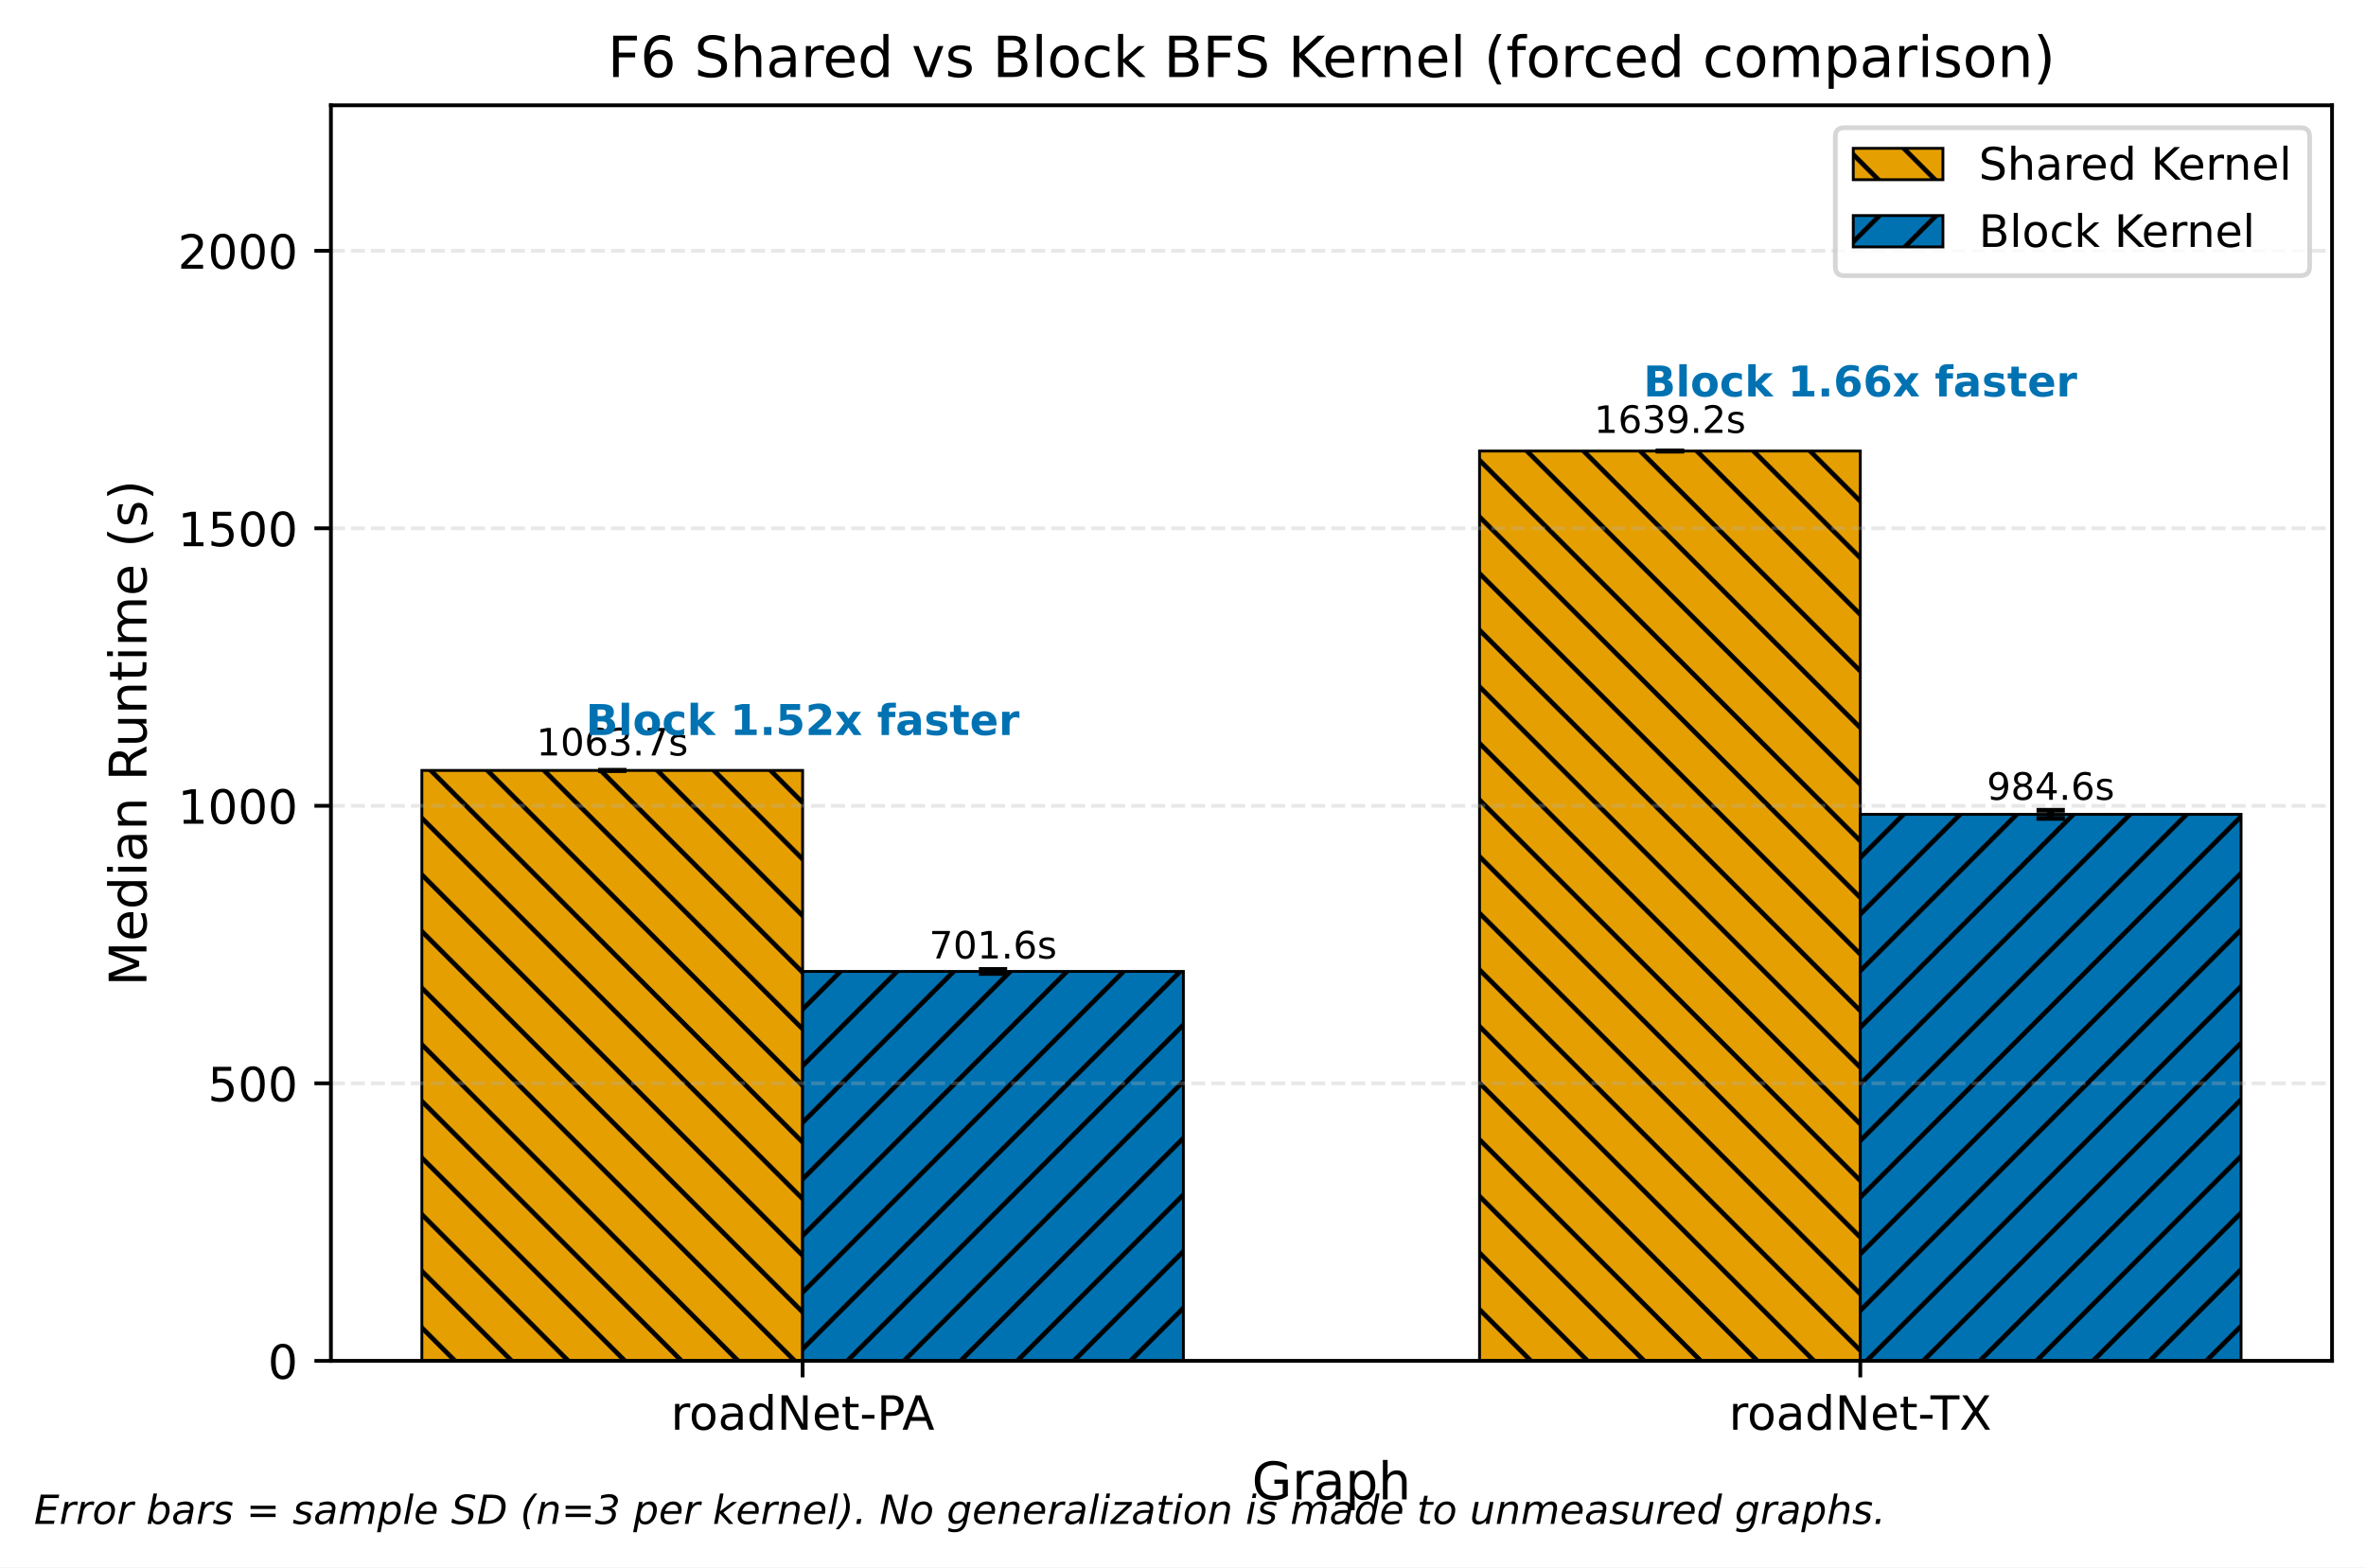
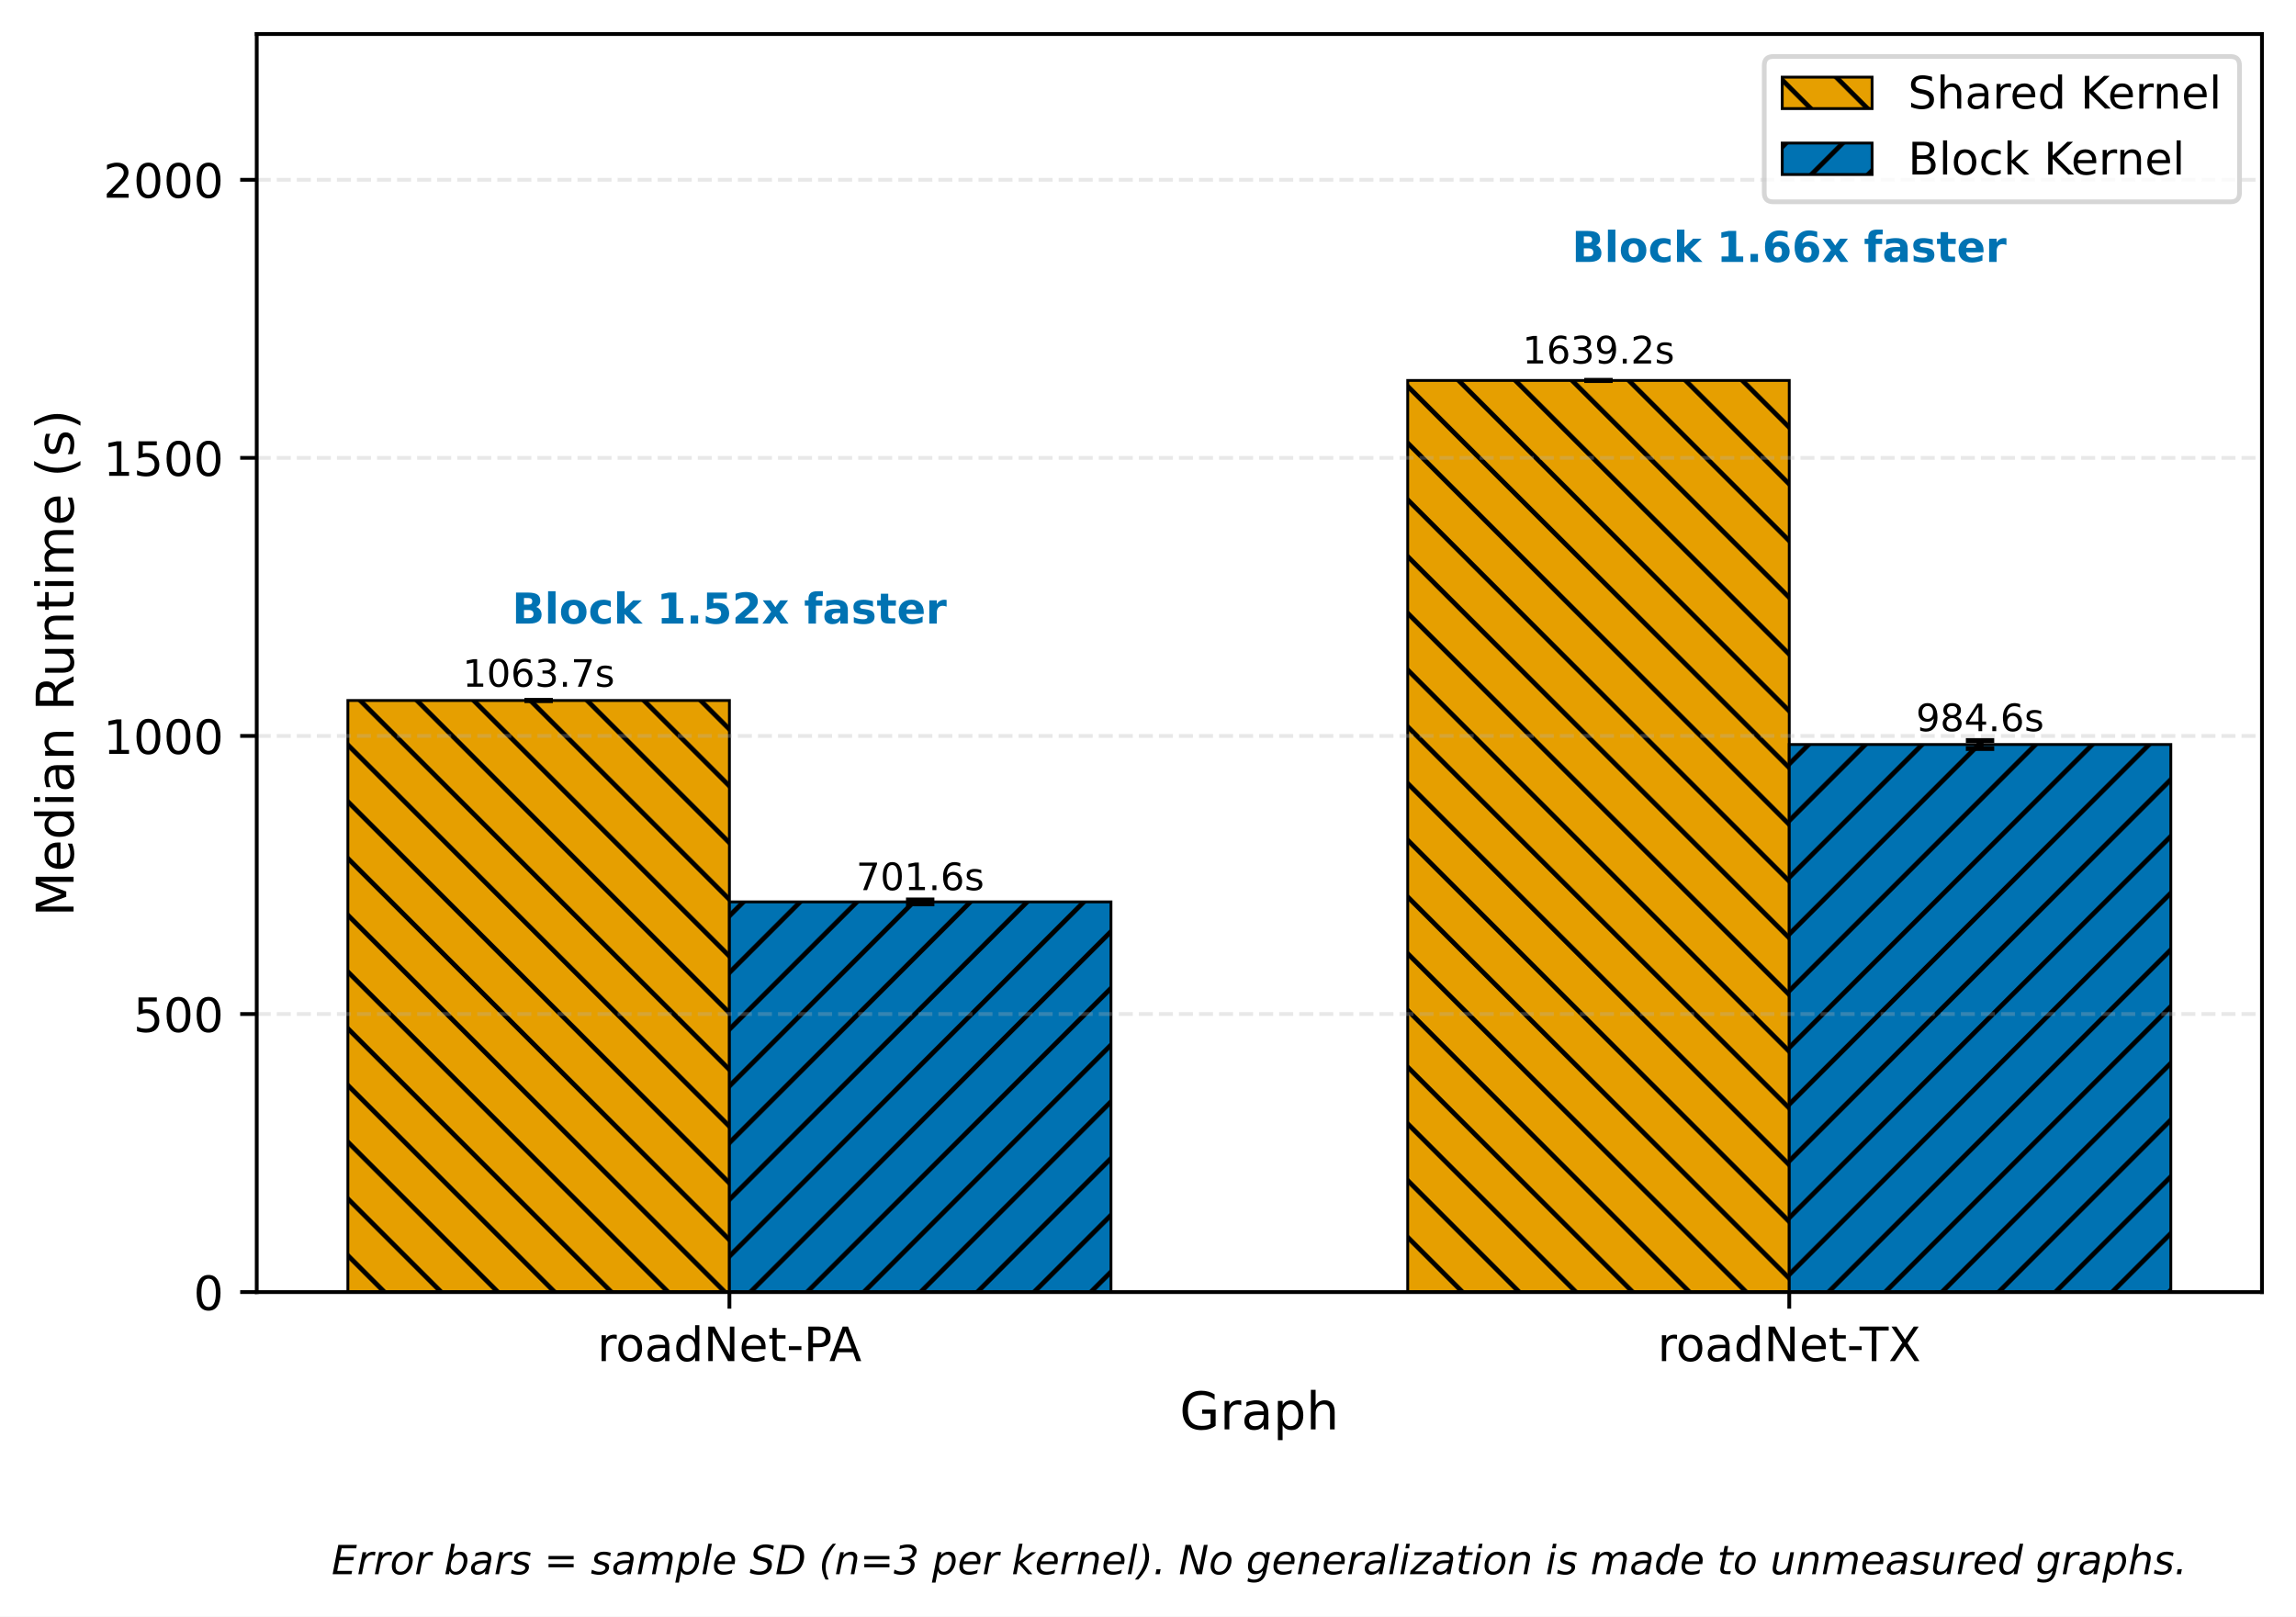
- <svg xmlns="http://www.w3.org/2000/svg" xmlns:xlink="http://www.w3.org/1999/xlink" width="501.408pt" height="332.232pt" viewBox="0 0 501.408 332.232" version="1.1">
+ <svg xmlns="http://www.w3.org/2000/svg" xmlns:xlink="http://www.w3.org/1999/xlink" width="485.576pt" height="341.961pt" viewBox="0 0 485.576 341.961" version="1.1">
  <defs>
    <style type="text/css">*{stroke-linejoin: round; stroke-linecap: butt}</style>
  </defs>
  <g id="figure_1">
    <g id="patch_1">
-       <path d="M 0 332.232  L 501.408 332.232  L 501.408 0  L 0 0  z " style="fill: #ffffff" />
+       <path d="M 0 341.961 L 485.576 341.961 L 485.576 0 L 0 0 z " style="fill: #ffffff" />
    </g>
    <g id="axes_1">
      <g id="patch_2">
-         <path d="M 70.128 288.43  L 494.208 288.43  L 494.208 22.318  L 70.128 22.318  z " style="fill: #ffffff" />
+         <path d="M 54.296 273.312 L 478.376 273.312 L 478.376 7.2 L 54.296 7.2 z " style="fill: #ffffff" />
      </g>
      <g id="patch_3">
-         <path d="M 89.404 288.43  L 170.096 288.43  L 170.096 163.293  L 89.404 163.293  z " clip-path="url(#pc67be24954)" style="fill: url(#ha4950a96cb); stroke: #000000; stroke-width: 0.6; stroke-linejoin: miter" />
+         <path d="M 73.572 273.312 L 154.264 273.312 L 154.264 148.175 L 73.572 148.175 z " clip-path="url(#p09530ffd2c)" style="fill: url(#h6e587949f0); stroke: #000000; stroke-width: 0.6; stroke-linejoin: miter" />
      </g>
      <g id="patch_4">
-         <path d="M 313.548 288.43  L 394.24 288.43  L 394.24 95.595  L 313.548 95.595  z " clip-path="url(#pc67be24954)" style="fill: url(#ha4950a96cb); stroke: #000000; stroke-width: 0.6; stroke-linejoin: miter" />
+         <path d="M 297.716 273.312 L 378.408 273.312 L 378.408 80.477 L 297.716 80.477 z " clip-path="url(#p09530ffd2c)" style="fill: url(#h6e587949f0); stroke: #000000; stroke-width: 0.6; stroke-linejoin: miter" />
      </g>
      <g id="patch_5">
-         <path d="M 170.096 288.43  L 250.788 288.43  L 250.788 205.896  L 170.096 205.896  z " clip-path="url(#pc67be24954)" style="fill: url(#hb6477509e4); stroke: #000000; stroke-width: 0.6; stroke-linejoin: miter" />
+         <path d="M 154.264 273.312 L 234.956 273.312 L 234.956 190.777 L 154.264 190.777 z " clip-path="url(#p09530ffd2c)" style="fill: url(#h1bc0a0ce3c); stroke: #000000; stroke-width: 0.6; stroke-linejoin: miter" />
      </g>
      <g id="patch_6">
-         <path d="M 394.24 288.43  L 474.932 288.43  L 474.932 172.601  L 394.24 172.601  z " clip-path="url(#pc67be24954)" style="fill: url(#hb6477509e4); stroke: #000000; stroke-width: 0.6; stroke-linejoin: miter" />
+         <path d="M 378.408 273.312 L 459.1 273.312 L 459.1 157.483 L 378.408 157.483 z " clip-path="url(#p09530ffd2c)" style="fill: url(#h1bc0a0ce3c); stroke: #000000; stroke-width: 0.6; stroke-linejoin: miter" />
      </g>
      <g id="matplotlib.axis_1">
        <g id="xtick_1">
          <g id="line2d_1">
            <defs>
-               <path id="m054bc83a89" d="M 0 0  L 0 3.5  " style="stroke: #000000; stroke-width: 0.8" />
+               <path id="m054bc83a89" d="M 0 0 L 0 3.5 " style="stroke: #000000; stroke-width: 0.8" />
            </defs>
            <g>
-               <use xlink:href="#m054bc83a89" x="170.096" y="288.43" style="stroke: #000000; stroke-width: 0.8" />
+               <use xlink:href="#m054bc83a89" x="154.264" y="273.312" style="stroke: #000000; stroke-width: 0.8" />
            </g>
          </g>
          <g id="text_1">
-             <text style="font-size: 10px; font-family: 'DejaVu Sans'; text-anchor: middle" x="170.096" y="303.029" transform="rotate(-0 170.0961 303.0286)">roadNet-PA</text>
+             <text style="font: 10px 'DejaVu Sans'; text-anchor: middle" x="154.264" y="287.91" transform="rotate(-0 154.2641 287.9104)">roadNet-PA</text>
          </g>
        </g>
        <g id="xtick_2">
          <g id="line2d_2">
            <g>
-               <use xlink:href="#m054bc83a89" x="394.24" y="288.43" style="stroke: #000000; stroke-width: 0.8" />
+               <use xlink:href="#m054bc83a89" x="378.408" y="273.312" style="stroke: #000000; stroke-width: 0.8" />
            </g>
          </g>
          <g id="text_2">
-             <text style="font-size: 10px; font-family: 'DejaVu Sans'; text-anchor: middle" x="394.24" y="303.029" transform="rotate(-0 394.2399 303.0286)">roadNet-TX</text>
+             <text style="font: 10px 'DejaVu Sans'; text-anchor: middle" x="378.408" y="287.91" transform="rotate(-0 378.4078 287.9104)">roadNet-TX</text>
          </g>
        </g>
        <g id="text_3">
-           <text style="font-size: 11px; font-family: 'DejaVu Sans'; text-anchor: middle" x="282.168" y="317.789" transform="rotate(-0 282.168 317.7892)">Graph</text>
+           <text style="font: 11px 'DejaVu Sans'; text-anchor: middle" x="266.336" y="302.348" transform="rotate(-0 266.3359 302.3484)">Graph</text>
        </g>
      </g>
      <g id="matplotlib.axis_2">
        <g id="ytick_1">
          <g id="line2d_3">
-             <path d="M 70.128 288.43  L 494.208 288.43  " clip-path="url(#pc67be24954)" style="fill: none; stroke-dasharray: 2.96,1.28; stroke-dashoffset: 0; stroke: #b0b0b0; stroke-opacity: 0.3; stroke-width: 0.8" />
+             <path d="M 54.296 273.312 L 478.376 273.312 " clip-path="url(#p09530ffd2c)" style="fill: none; stroke-dasharray: 2.96,1.28; stroke-dashoffset: 0; stroke: #b0b0b0; stroke-opacity: 0.3; stroke-width: 0.8" />
          </g>
          <g id="line2d_4">
            <defs>
-               <path id="m32d7e2e571" d="M 0 0  L -3.5 0  " style="stroke: #000000; stroke-width: 0.8" />
+               <path id="m32d7e2e571" d="M 0 0 L -3.5 0 " style="stroke: #000000; stroke-width: 0.8" />
            </defs>
            <g>
-               <use xlink:href="#m32d7e2e571" x="70.128" y="288.43" style="stroke: #000000; stroke-width: 0.8" />
+               <use xlink:href="#m32d7e2e571" x="54.296" y="273.312" style="stroke: #000000; stroke-width: 0.8" />
            </g>
          </g>
          <g id="text_4">
-             <text style="font-size: 10px; font-family: 'DejaVu Sans'; text-anchor: end" x="63.128" y="292.229" transform="rotate(-0 63.128 292.229)">0</text>
+             <text style="font: 10px 'DejaVu Sans'; text-anchor: end" x="47.296" y="277.111" transform="rotate(-0 47.29594 277.1112)">0</text>
          </g>
        </g>
        <g id="ytick_2">
          <g id="line2d_5">
-             <path d="M 70.128 229.609  L 494.208 229.609  " clip-path="url(#pc67be24954)" style="fill: none; stroke-dasharray: 2.96,1.28; stroke-dashoffset: 0; stroke: #b0b0b0; stroke-opacity: 0.3; stroke-width: 0.8" />
+             <path d="M 54.296 214.491 L 478.376 214.491 " clip-path="url(#p09530ffd2c)" style="fill: none; stroke-dasharray: 2.96,1.28; stroke-dashoffset: 0; stroke: #b0b0b0; stroke-opacity: 0.3; stroke-width: 0.8" />
          </g>
          <g id="line2d_6">
            <g>
-               <use xlink:href="#m32d7e2e571" x="70.128" y="229.609" style="stroke: #000000; stroke-width: 0.8" />
+               <use xlink:href="#m32d7e2e571" x="54.296" y="214.491" style="stroke: #000000; stroke-width: 0.8" />
            </g>
          </g>
          <g id="text_5">
-             <text style="font-size: 10px; font-family: 'DejaVu Sans'; text-anchor: end" x="63.128" y="233.408" transform="rotate(-0 63.128 233.4079)">500</text>
+             <text style="font: 10px 'DejaVu Sans'; text-anchor: end" x="47.296" y="218.29" transform="rotate(-0 47.29594 218.2902)">500</text>
          </g>
        </g>
        <g id="ytick_3">
          <g id="line2d_7">
-             <path d="M 70.128 170.788  L 494.208 170.788  " clip-path="url(#pc67be24954)" style="fill: none; stroke-dasharray: 2.96,1.28; stroke-dashoffset: 0; stroke: #b0b0b0; stroke-opacity: 0.3; stroke-width: 0.8" />
+             <path d="M 54.296 155.67 L 478.376 155.67 " clip-path="url(#p09530ffd2c)" style="fill: none; stroke-dasharray: 2.96,1.28; stroke-dashoffset: 0; stroke: #b0b0b0; stroke-opacity: 0.3; stroke-width: 0.8" />
          </g>
          <g id="line2d_8">
            <g>
-               <use xlink:href="#m32d7e2e571" x="70.128" y="170.788" style="stroke: #000000; stroke-width: 0.8" />
+               <use xlink:href="#m32d7e2e571" x="54.296" y="155.67" style="stroke: #000000; stroke-width: 0.8" />
            </g>
          </g>
          <g id="text_6">
-             <text style="font-size: 10px; font-family: 'DejaVu Sans'; text-anchor: end" x="63.128" y="174.587" transform="rotate(-0 63.128 174.5868)">1000</text>
+             <text style="font: 10px 'DejaVu Sans'; text-anchor: end" x="47.296" y="159.469" transform="rotate(-0 47.29594 159.4691)">1000</text>
          </g>
        </g>
        <g id="ytick_4">
          <g id="line2d_9">
-             <path d="M 70.128 111.967  L 494.208 111.967  " clip-path="url(#pc67be24954)" style="fill: none; stroke-dasharray: 2.96,1.28; stroke-dashoffset: 0; stroke: #b0b0b0; stroke-opacity: 0.3; stroke-width: 0.8" />
+             <path d="M 54.296 96.849 L 478.376 96.849 " clip-path="url(#p09530ffd2c)" style="fill: none; stroke-dasharray: 2.96,1.28; stroke-dashoffset: 0; stroke: #b0b0b0; stroke-opacity: 0.3; stroke-width: 0.8" />
          </g>
          <g id="line2d_10">
            <g>
-               <use xlink:href="#m32d7e2e571" x="70.128" y="111.967" style="stroke: #000000; stroke-width: 0.8" />
+               <use xlink:href="#m32d7e2e571" x="54.296" y="96.849" style="stroke: #000000; stroke-width: 0.8" />
            </g>
          </g>
          <g id="text_7">
-             <text style="font-size: 10px; font-family: 'DejaVu Sans'; text-anchor: end" x="63.128" y="115.766" transform="rotate(-0 63.128 115.7658)">1500</text>
+             <text style="font: 10px 'DejaVu Sans'; text-anchor: end" x="47.296" y="100.648" transform="rotate(-0 47.29594 100.6481)">1500</text>
          </g>
        </g>
        <g id="ytick_5">
          <g id="line2d_11">
-             <path d="M 70.128 53.146  L 494.208 53.146  " clip-path="url(#pc67be24954)" style="fill: none; stroke-dasharray: 2.96,1.28; stroke-dashoffset: 0; stroke: #b0b0b0; stroke-opacity: 0.3; stroke-width: 0.8" />
+             <path d="M 54.296 38.028 L 478.376 38.028 " clip-path="url(#p09530ffd2c)" style="fill: none; stroke-dasharray: 2.96,1.28; stroke-dashoffset: 0; stroke: #b0b0b0; stroke-opacity: 0.3; stroke-width: 0.8" />
          </g>
          <g id="line2d_12">
            <g>
-               <use xlink:href="#m32d7e2e571" x="70.128" y="53.146" style="stroke: #000000; stroke-width: 0.8" />
+               <use xlink:href="#m32d7e2e571" x="54.296" y="38.028" style="stroke: #000000; stroke-width: 0.8" />
            </g>
          </g>
          <g id="text_8">
-             <text style="font-size: 10px; font-family: 'DejaVu Sans'; text-anchor: end" x="63.128" y="56.945" transform="rotate(-0 63.128 56.94474)">2000</text>
+             <text style="font: 10px 'DejaVu Sans'; text-anchor: end" x="47.296" y="41.827" transform="rotate(-0 47.29594 41.827)">2000</text>
          </g>
        </g>
        <g id="text_9">
-           <text style="font-size: 11px; font-family: 'DejaVu Sans'; text-anchor: middle" x="31.035" y="155.374" transform="rotate(-90 31.03542 155.3741)">Median Runtime (s)</text>
+           <text style="font: 11px 'DejaVu Sans'; text-anchor: middle" x="15.558" y="140.256" transform="rotate(-90 15.55828 140.256)">Median Runtime (s)</text>
        </g>
      </g>
      <g id="LineCollection_1">
-         <path d="M 129.75 163.3  L 129.75 163.286  " clip-path="url(#pc67be24954)" style="fill: none; stroke: #000000; stroke-width: 1.5" />
-         <path d="M 353.894 95.629  L 353.894 95.562  " clip-path="url(#pc67be24954)" style="fill: none; stroke: #000000; stroke-width: 1.5" />
+         <path d="M 113.918 148.182 L 113.918 148.168 " clip-path="url(#p09530ffd2c)" style="fill: none; stroke: #000000; stroke-width: 1.5" />
+         <path d="M 338.062 80.511 L 338.062 80.444 " clip-path="url(#p09530ffd2c)" style="fill: none; stroke: #000000; stroke-width: 1.5" />
      </g>
      <g id="line2d_13">
        <defs>
-           <path id="m9409fb8ebb" d="M 3 0  L -3 -0  " style="stroke: #000000" />
+           <path id="m67bd072cf4" d="M 3 0 L -3 -0 " style="stroke: #000000" />
        </defs>
-         <g clip-path="url(#pc67be24954)">
-           <use xlink:href="#m9409fb8ebb" x="129.75" y="163.3" style="fill: #1f77b4; stroke: #000000" />
-           <use xlink:href="#m9409fb8ebb" x="353.894" y="95.629" style="fill: #1f77b4; stroke: #000000" />
+         <g clip-path="url(#p09530ffd2c)">
+           <use xlink:href="#m67bd072cf4" x="113.918" y="148.182" style="stroke: #000000" />
+           <use xlink:href="#m67bd072cf4" x="338.062" y="80.511" style="stroke: #000000" />
        </g>
      </g>
      <g id="line2d_14">
-         <g clip-path="url(#pc67be24954)">
-           <use xlink:href="#m9409fb8ebb" x="129.75" y="163.286" style="fill: #1f77b4; stroke: #000000" />
-           <use xlink:href="#m9409fb8ebb" x="353.894" y="95.562" style="fill: #1f77b4; stroke: #000000" />
+         <g clip-path="url(#p09530ffd2c)">
+           <use xlink:href="#m67bd072cf4" x="113.918" y="148.168" style="stroke: #000000" />
+           <use xlink:href="#m67bd072cf4" x="338.062" y="80.444" style="stroke: #000000" />
        </g>
      </g>
      <g id="LineCollection_2">
-         <path d="M 210.442 206.316  L 210.442 205.475  " clip-path="url(#pc67be24954)" style="fill: none; stroke: #000000; stroke-width: 1.5" />
-         <path d="M 434.586 173.455  L 434.586 171.747  " clip-path="url(#pc67be24954)" style="fill: none; stroke: #000000; stroke-width: 1.5" />
+         <path d="M 194.61 191.198 L 194.61 190.357 " clip-path="url(#p09530ffd2c)" style="fill: none; stroke: #000000; stroke-width: 1.5" />
+         <path d="M 418.754 158.337 L 418.754 156.629 " clip-path="url(#p09530ffd2c)" style="fill: none; stroke: #000000; stroke-width: 1.5" />
      </g>
      <g id="line2d_15">
-         <g clip-path="url(#pc67be24954)">
-           <use xlink:href="#m9409fb8ebb" x="210.442" y="206.316" style="fill: #1f77b4; stroke: #000000" />
-           <use xlink:href="#m9409fb8ebb" x="434.586" y="173.455" style="fill: #1f77b4; stroke: #000000" />
+         <g clip-path="url(#p09530ffd2c)">
+           <use xlink:href="#m67bd072cf4" x="194.61" y="191.198" style="stroke: #000000" />
+           <use xlink:href="#m67bd072cf4" x="418.754" y="158.337" style="stroke: #000000" />
        </g>
      </g>
      <g id="line2d_16">
-         <g clip-path="url(#pc67be24954)">
-           <use xlink:href="#m9409fb8ebb" x="210.442" y="205.475" style="fill: #1f77b4; stroke: #000000" />
-           <use xlink:href="#m9409fb8ebb" x="434.586" y="171.747" style="fill: #1f77b4; stroke: #000000" />
+         <g clip-path="url(#p09530ffd2c)">
+           <use xlink:href="#m67bd072cf4" x="194.61" y="190.357" style="stroke: #000000" />
+           <use xlink:href="#m67bd072cf4" x="418.754" y="156.629" style="stroke: #000000" />
        </g>
      </g>
      <g id="patch_7">
-         <path d="M 70.128 288.43  L 70.128 22.318  " style="fill: none; stroke: #000000; stroke-width: 0.8; stroke-linejoin: miter; stroke-linecap: square" />
+         <path d="M 54.296 273.312 L 54.296 7.2 " style="fill: none; stroke: #000000; stroke-width: 0.8; stroke-linejoin: miter; stroke-linecap: square" />
      </g>
      <g id="patch_8">
-         <path d="M 494.208 288.43  L 494.208 22.318  " style="fill: none; stroke: #000000; stroke-width: 0.8; stroke-linejoin: miter; stroke-linecap: square" />
+         <path d="M 478.376 273.312 L 478.376 7.2 " style="fill: none; stroke: #000000; stroke-width: 0.8; stroke-linejoin: miter; stroke-linecap: square" />
      </g>
      <g id="patch_9">
-         <path d="M 70.128 288.43  L 494.208 288.43  " style="fill: none; stroke: #000000; stroke-width: 0.8; stroke-linejoin: miter; stroke-linecap: square" />
+         <path d="M 54.296 273.312 L 478.376 273.312 " style="fill: none; stroke: #000000; stroke-width: 0.8; stroke-linejoin: miter; stroke-linecap: square" />
      </g>
      <g id="patch_10">
-         <path d="M 70.128 22.318  L 494.208 22.318  " style="fill: none; stroke: #000000; stroke-width: 0.8; stroke-linejoin: miter; stroke-linecap: square" />
+         <path d="M 54.296 7.2 L 478.376 7.2 " style="fill: none; stroke: #000000; stroke-width: 0.8; stroke-linejoin: miter; stroke-linecap: square" />
      </g>
      <g id="text_10">
-         <text style="font-size: 8px; font-family: 'DejaVu Sans'; text-anchor: middle" x="129.75" y="160.12" transform="rotate(-0 129.7502 160.1195)">1063.7s</text>
+         <text style="font: 8px 'DejaVu Sans'; text-anchor: middle" x="113.918" y="145.26" transform="rotate(-0 113.9182 145.2595)">1063.7s</text>
      </g>
      <g id="text_11">
-         <text style="font-size: 8px; font-family: 'DejaVu Sans'; text-anchor: middle" x="210.442" y="203.148" transform="rotate(-0 210.442 203.1483)">701.6s</text>
+         <text style="font: 8px 'DejaVu Sans'; text-anchor: middle" x="194.61" y="188.288" transform="rotate(-0 194.6099 188.2883)">701.6s</text>
      </g>
      <g id="text_12">
-         <text style="font-weight: 700; font-size: 9px; font-family: 'DejaVu Sans'; text-anchor: middle; fill: #0072b2" x="170.096" y="155.785" transform="rotate(-0 170.0961 155.7845)">Block 1.52x faster</text>
+         <text style="fill: #0072b2; font: 700 9px 'DejaVu Sans'; text-anchor: middle" x="154.264" y="131.907" transform="rotate(-0 154.2641 131.9068)">Block 1.52x faster</text>
      </g>
      <g id="text_13">
-         <text style="font-size: 8px; font-family: 'DejaVu Sans'; text-anchor: middle" x="353.894" y="91.745" transform="rotate(-0 353.894 91.74512)">1639.2s</text>
+         <text style="font: 8px 'DejaVu Sans'; text-anchor: middle" x="338.062" y="76.885" transform="rotate(-0 338.0619 76.88512)">1639.2s</text>
      </g>
      <g id="text_14">
-         <text style="font-size: 8px; font-family: 'DejaVu Sans'; text-anchor: middle" x="434.586" y="169.521" transform="rotate(-0 434.5858 169.521)">984.6s</text>
+         <text style="font: 8px 'DejaVu Sans'; text-anchor: middle" x="418.754" y="154.661" transform="rotate(-0 418.7537 154.661)">984.6s</text>
      </g>
      <g id="text_15">
-         <text style="font-weight: 700; font-size: 9px; font-family: 'DejaVu Sans'; text-anchor: middle; fill: #0072b2" x="394.24" y="84.025" transform="rotate(-0 394.2399 84.02526)">Block 1.66x faster</text>
+         <text style="fill: #0072b2; font: 700 9px 'DejaVu Sans'; text-anchor: middle" x="378.408" y="55.409" transform="rotate(-0 378.4078 55.4087)">Block 1.66x faster</text>
      </g>
      <g id="text_16">
-         <text style="font-size: 12px; font-family: 'DejaVu Sans'; text-anchor: middle" x="282.168" y="16.318" transform="rotate(-0 282.168 16.31812)">F6  Shared vs Block BFS Kernel (forced comparison)</text>
+         <text style="font: italic 8.5px 'DejaVu Sans'; text-anchor: middle" x="266.336" y="332.993" transform="rotate(-0 266.3359 332.9931)">Error bars = sample SD (n=3 per kernel). No generalization is made to unmeasured graphs.</text>
      </g>
      <g id="legend_1">
        <g id="patch_11">
-           <path d="M 390.847 58.42  L 487.558 58.42  Q 489.458 58.42 489.458 56.52  L 489.458 28.968  Q 489.458 27.068 487.558 27.068  L 390.847 27.068  Q 388.947 27.068 388.947 28.968  L 388.947 56.52  Q 388.947 58.42 390.847 58.42  z " style="fill: #ffffff; opacity: 0.8; stroke: #cccccc; stroke-linejoin: miter" />
+           <path d="M 375.02 42.688 L 471.726 42.688 Q 473.626 42.688 473.626 40.788 L 473.626 13.85 Q 473.626 11.95 471.726 11.95 L 375.02 11.95 Q 373.12 11.95 373.12 13.85 L 373.12 40.788 Q 373.12 42.688 375.02 42.688 z " style="fill: #ffffff; opacity: 0.8; stroke: #cccccc; stroke-linejoin: miter" />
        </g>
        <g id="patch_12">
-           <path d="M 392.747 38.087  L 411.747 38.087  L 411.747 31.437  L 392.747 31.437  z " style="fill: url(#ha4950a96cb); stroke: #000000; stroke-width: 0.6; stroke-linejoin: miter" />
+           <path d="M 376.92 22.969 L 395.92 22.969 L 395.92 16.319 L 376.92 16.319 z " style="fill: url(#h6e587949f0); stroke: #000000; stroke-width: 0.6; stroke-linejoin: miter" />
        </g>
        <g id="text_17">
-           <text style="font-size: 9.5px; font-family: 'DejaVu Sans'; text-anchor: start" x="419.347" y="38.087" transform="rotate(-0 419.3465 38.08664)">Shared Kernel</text>
+           <text style="font: 9.5px 'DejaVu Sans'; text-anchor: start" x="403.52" y="22.969" transform="rotate(-0 403.5204 22.96852)">Shared Kernel</text>
        </g>
        <g id="patch_13">
-           <path d="M 392.747 52.337  L 411.747 52.337  L 411.747 45.687  L 392.747 45.687  z " style="fill: url(#hb6477509e4); stroke: #000000; stroke-width: 0.6; stroke-linejoin: miter" />
+           <path d="M 376.92 36.913 L 395.92 36.913 L 395.92 30.263 L 376.92 30.263 z " style="fill: url(#h1bc0a0ce3c); stroke: #000000; stroke-width: 0.6; stroke-linejoin: miter" />
        </g>
        <g id="text_18">
-           <text style="font-size: 9.5px; font-family: 'DejaVu Sans'; text-anchor: start" x="419.347" y="52.337" transform="rotate(-0 419.3465 52.33738)">Block Kernel</text>
-         </g>
-       </g>
-     </g>
-     <g id="text_19">
-       <text style="font-style: italic; font-size: 8.5px; font-family: 'DejaVu Sans'; text-anchor: start" x="7.2" y="322.99" transform="rotate(-0 7.2 322.9901)">Error bars = sample SD (n=3 per kernel). No generalization is made to unmeasured graphs.</text>
+           <text style="font: 9.5px 'DejaVu Sans'; text-anchor: start" x="403.52" y="36.913" transform="rotate(-0 403.5204 36.91273)">Block Kernel</text>
+         </g>
+       </g>
    </g>
  </g>
  <defs>
-     <clipPath id="pc67be24954">
-       <rect x="70.128" y="22.318" width="424.08" height="266.112" />
+     <clipPath id="p09530ffd2c">
+       <rect x="54.296" y="7.2" width="424.08" height="266.112" />
    </clipPath>
  </defs>
  <defs>
-     <pattern id="ha4950a96cb" patternUnits="userSpaceOnUse" x="0" y="0" width="72" height="72">
+     <pattern id="h6e587949f0" patternUnits="userSpaceOnUse" x="0" y="0" width="72" height="72">
      <rect x="0" y="0" width="73" height="73" fill="#e69f00" />
-       <path d="M -36 36  L 36 108  M -30 30  L 42 102  M -24 24  L 48 96  M -18 18  L 54 90  M -12 12  L 60 84  M -6 6  L 66 78  M 0 0  L 72 72  M 6 -6  L 78 66  M 12 -12  L 84 60  M 18 -18  L 90 54  M 24 -24  L 96 48  M 30 -30  L 102 42  M 36 -36  L 108 36  " style="fill: #000000; stroke: #000000; stroke-width: 1.0; stroke-linecap: butt; stroke-linejoin: miter" />
+       <path d="M -36 36 L 36 108 M -30 30 L 42 102 M -24 24 L 48 96 M -18 18 L 54 90 M -12 12 L 60 84 M -6 6 L 66 78 M 0 0 L 72 72 M 6 -6 L 78 66 M 12 -12 L 84 60 M 18 -18 L 90 54 M 24 -24 L 96 48 M 30 -30 L 102 42 M 36 -36 L 108 36 " style="fill: #000000; stroke: #000000; stroke-width: 1.0; stroke-linecap: butt; stroke-linejoin: miter" />
    </pattern>
-     <pattern id="hb6477509e4" patternUnits="userSpaceOnUse" x="0" y="0" width="72" height="72">
+     <pattern id="h1bc0a0ce3c" patternUnits="userSpaceOnUse" x="0" y="0" width="72" height="72">
      <rect x="0" y="0" width="73" height="73" fill="#0072b2" />
-       <path d="M -36 36  L 36 -36  M -30 42  L 42 -30  M -24 48  L 48 -24  M -18 54  L 54 -18  M -12 60  L 60 -12  M -6 66  L 66 -6  M 0 72  L 72 0  M 6 78  L 78 6  M 12 84  L 84 12  M 18 90  L 90 18  M 24 96  L 96 24  M 30 102  L 102 30  M 36 108  L 108 36  " style="fill: #000000; stroke: #000000; stroke-width: 1.0; stroke-linecap: butt; stroke-linejoin: miter" />
+       <path d="M -36 36 L 36 -36 M -30 42 L 42 -30 M -24 48 L 48 -24 M -18 54 L 54 -18 M -12 60 L 60 -12 M -6 66 L 66 -6 M 0 72 L 72 0 M 6 78 L 78 6 M 12 84 L 84 12 M 18 90 L 90 18 M 24 96 L 96 24 M 30 102 L 102 30 M 36 108 L 108 36 " style="fill: #000000; stroke: #000000; stroke-width: 1.0; stroke-linecap: butt; stroke-linejoin: miter" />
    </pattern>
  </defs>
</svg>
